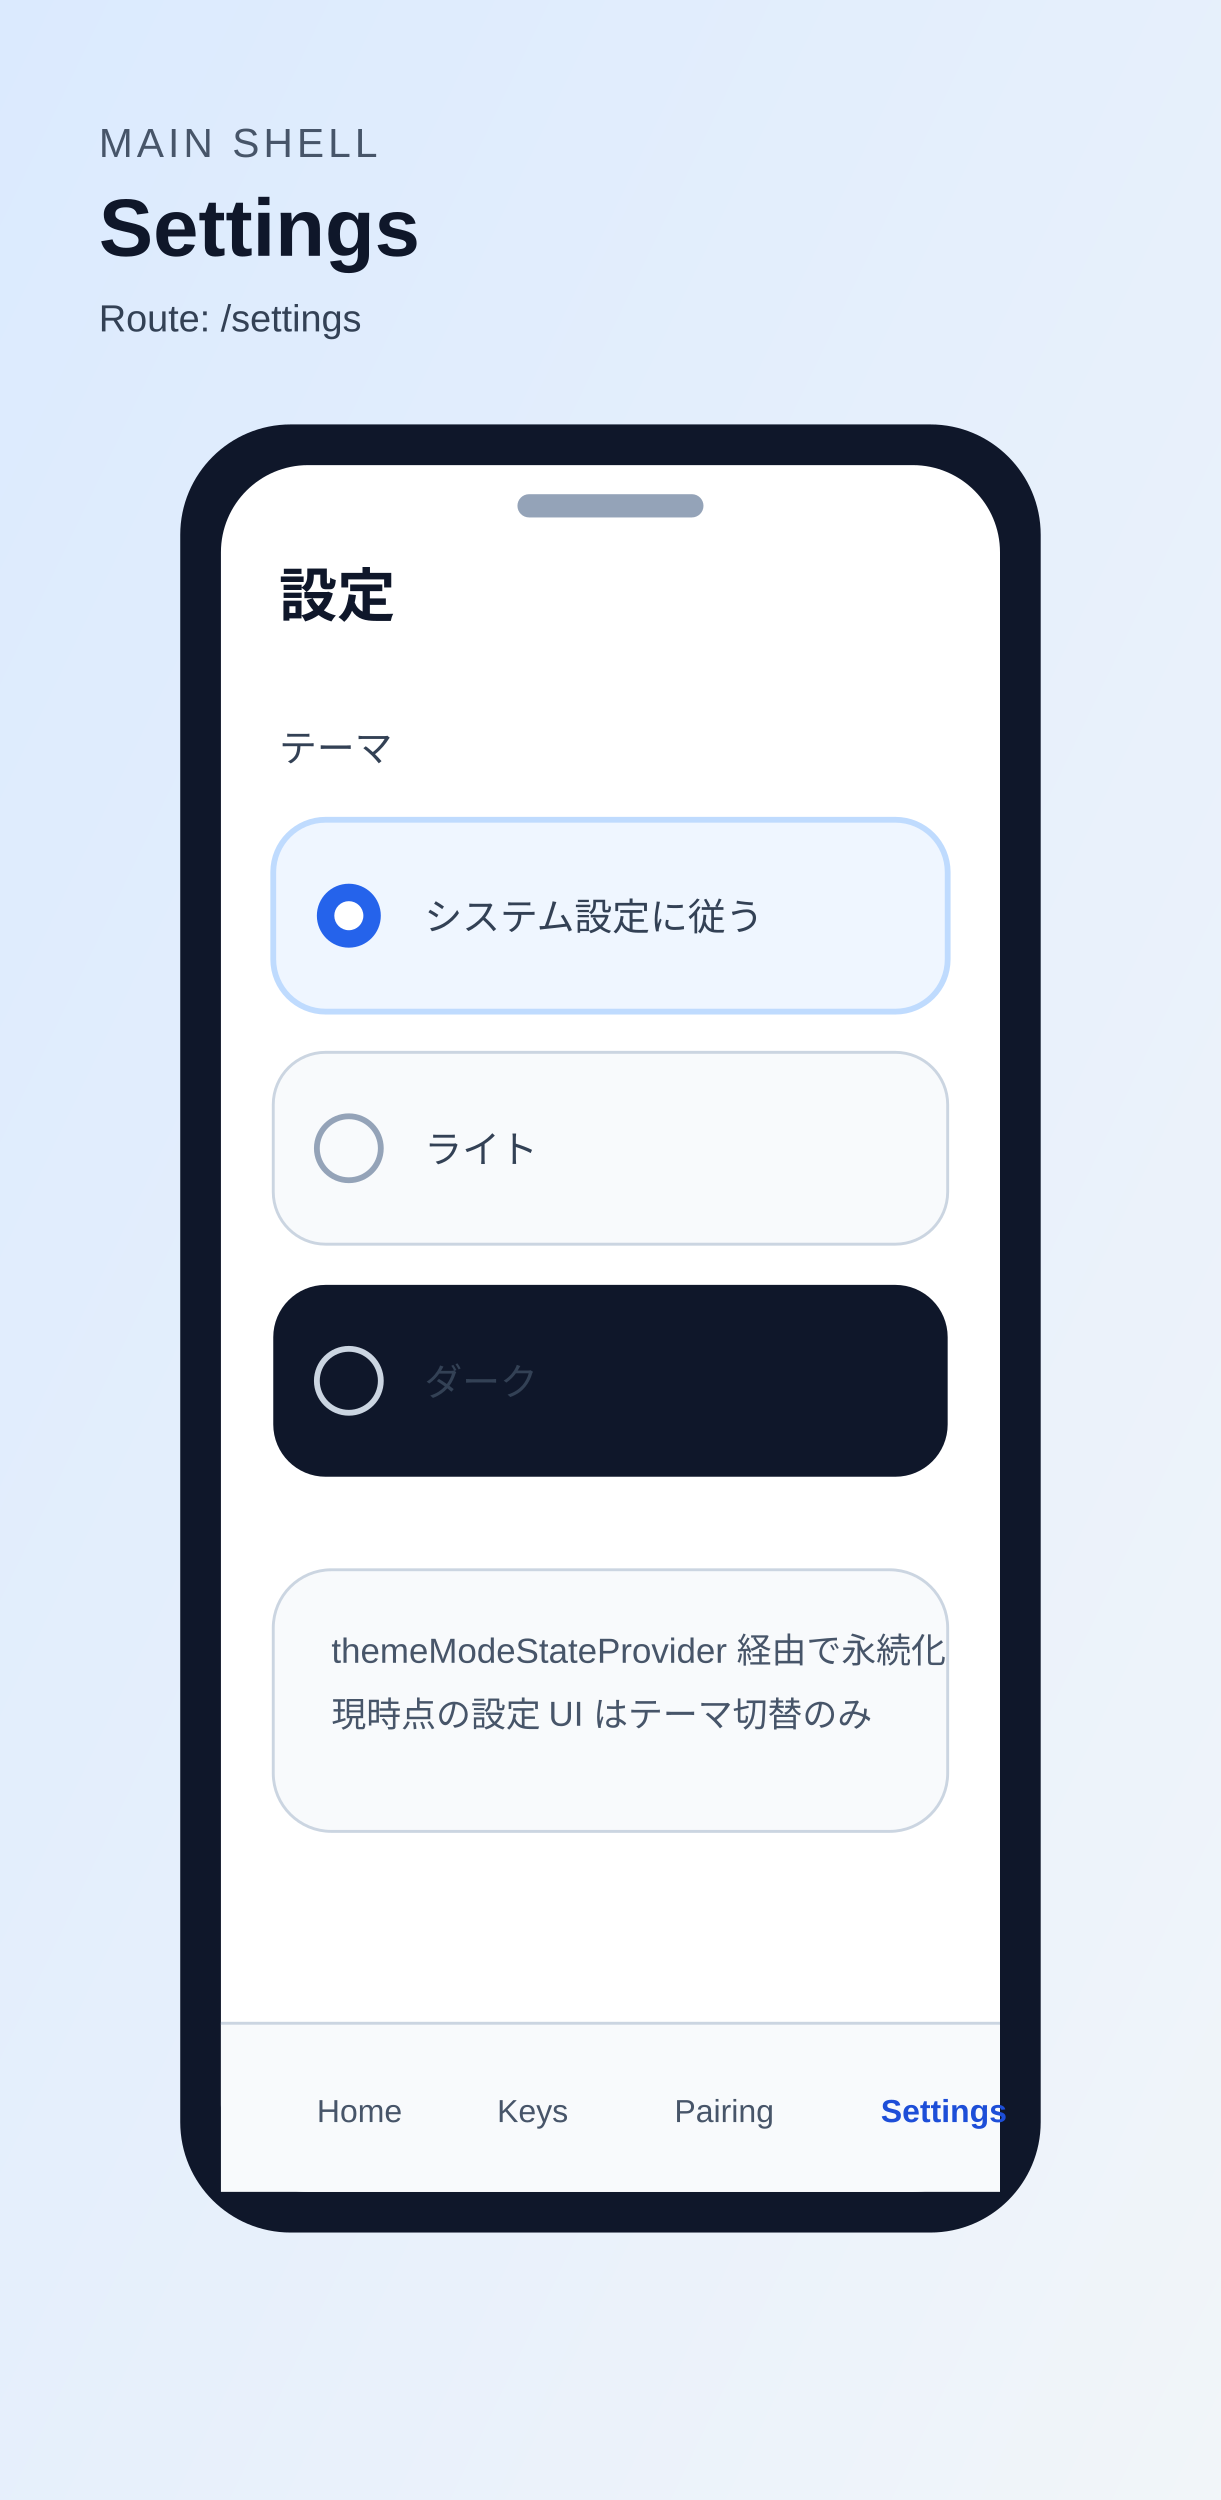
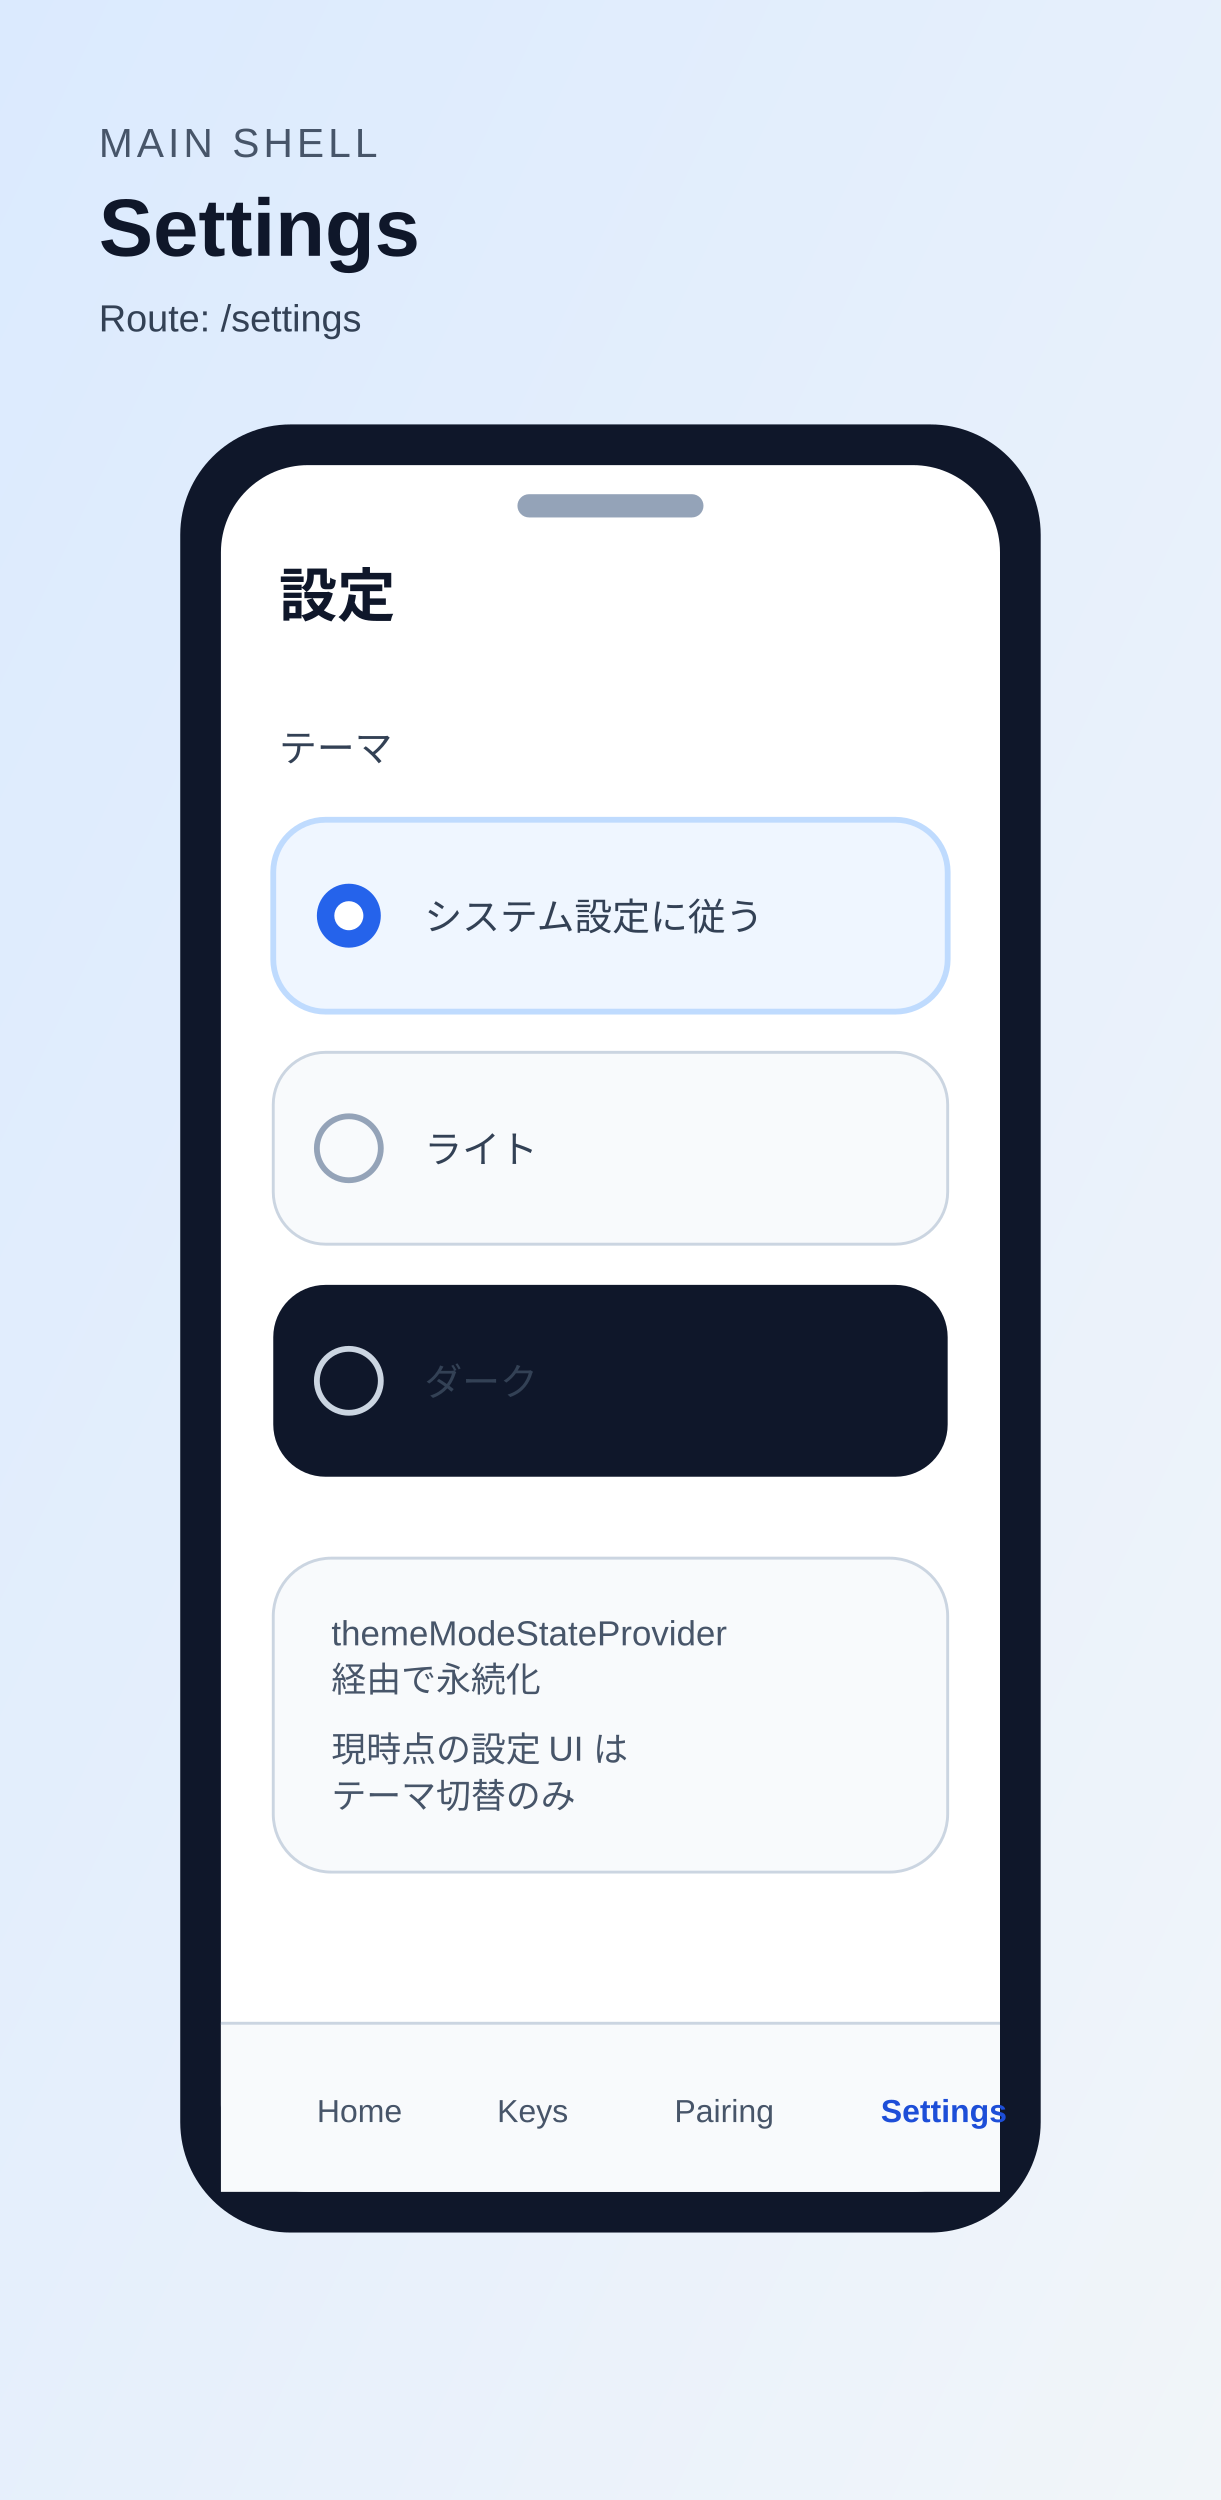
<svg xmlns="http://www.w3.org/2000/svg" viewBox="0 0 420 860" role="img" aria-labelledby="title desc">
  <defs>
    <linearGradient id="bg" x1="0" x2="1" y1="0" y2="1">
      <stop offset="0%" stop-color="#dbeafe" />
      <stop offset="100%" stop-color="#f1f5f9" />
    </linearGradient>
    <style>
      text { font-family: Arial, sans-serif; fill: #0f172a; }
      .eyebrow { font-size: 14px; letter-spacing: 1.4px; fill: #475569; }
      .heading { font-size: 28px; font-weight: 700; }
      .screen-title { font-size: 20px; font-weight: 700; }
      .body { font-size: 13px; fill: #334155; }
      .small { font-size: 12px; fill: #475569; }
      .nav { font-size: 11px; fill: #475569; }
      .nav-active { font-size: 11px; font-weight: 700; fill: #1d4ed8; }
    </style>
  </defs>
  <rect width="420" height="860" fill="url(#bg)" />
  <text x="34" y="54" class="eyebrow">MAIN SHELL</text>
  <text x="34" y="88" class="heading">Settings</text>
  <text x="34" y="114" class="body">Route: /settings</text>
  <rect x="62" y="146" width="296" height="622" rx="38" fill="#0f172a" />
  <rect x="76" y="160" width="268" height="594" rx="30" fill="#ffffff" />
  <rect x="178" y="170" width="64" height="8" rx="4" fill="#94a3b8" />
  <text x="96" y="212" class="screen-title">設定</text>
  <text x="96" y="262" class="body">テーマ</text>
  <rect x="94" y="282" width="232" height="66" rx="18" fill="#eff6ff" stroke="#bfdbfe" stroke-width="2" />
  <circle cx="120" cy="315" r="11" fill="#2563eb" />
  <circle cx="120" cy="315" r="5" fill="#ffffff" />
  <text x="146" y="320" class="body">システム設定に従う</text>
  <rect x="94" y="362" width="232" height="66" rx="18" fill="#f8fafc" stroke="#cbd5e1" />
  <circle cx="120" cy="395" r="11" fill="none" stroke="#94a3b8" stroke-width="2" />
  <text x="146" y="400" class="body">ライト</text>
  <rect x="94" y="442" width="232" height="66" rx="18" fill="#0f172a" />
  <circle cx="120" cy="475" r="11" fill="none" stroke="#cbd5e1" stroke-width="2" />
  <text x="146" y="480" class="body" fill="#e2e8f0">ダーク</text>
-   <rect x="94" y="540" width="232" height="90" rx="20" fill="#f8fafc" stroke="#cbd5e1" />
-   <text x="114" y="572" class="small">themeModeStateProvider 経由で永続化</text>
-   <text x="114" y="594" class="small">現時点の設定 UI はテーマ切替のみ</text>
+   <rect x="94" y="536" width="232" height="108" rx="20" fill="#f8fafc" stroke="#cbd5e1" />
+   <text x="114" y="566" class="small">
+     <tspan x="114" dy="0">themeModeStateProvider</tspan>
+     <tspan x="114" dy="16">経由で永続化</tspan>
+   </text>
+   <text x="114" y="606" class="small">
+     <tspan x="114" dy="0">現時点の設定 UI は</tspan>
+     <tspan x="114" dy="16">テーマ切替のみ</tspan>
+   </text>
  <rect x="76" y="696" width="268" height="58" fill="#f8fafc" />
  <line x1="76" y1="696" x2="344" y2="696" stroke="#cbd5e1" />
  <text x="109" y="730" class="nav">Home</text>
  <text x="171" y="730" class="nav">Keys</text>
  <text x="232" y="730" class="nav">Pairing</text>
  <text x="303" y="730" class="nav-active">Settings</text>
</svg>
